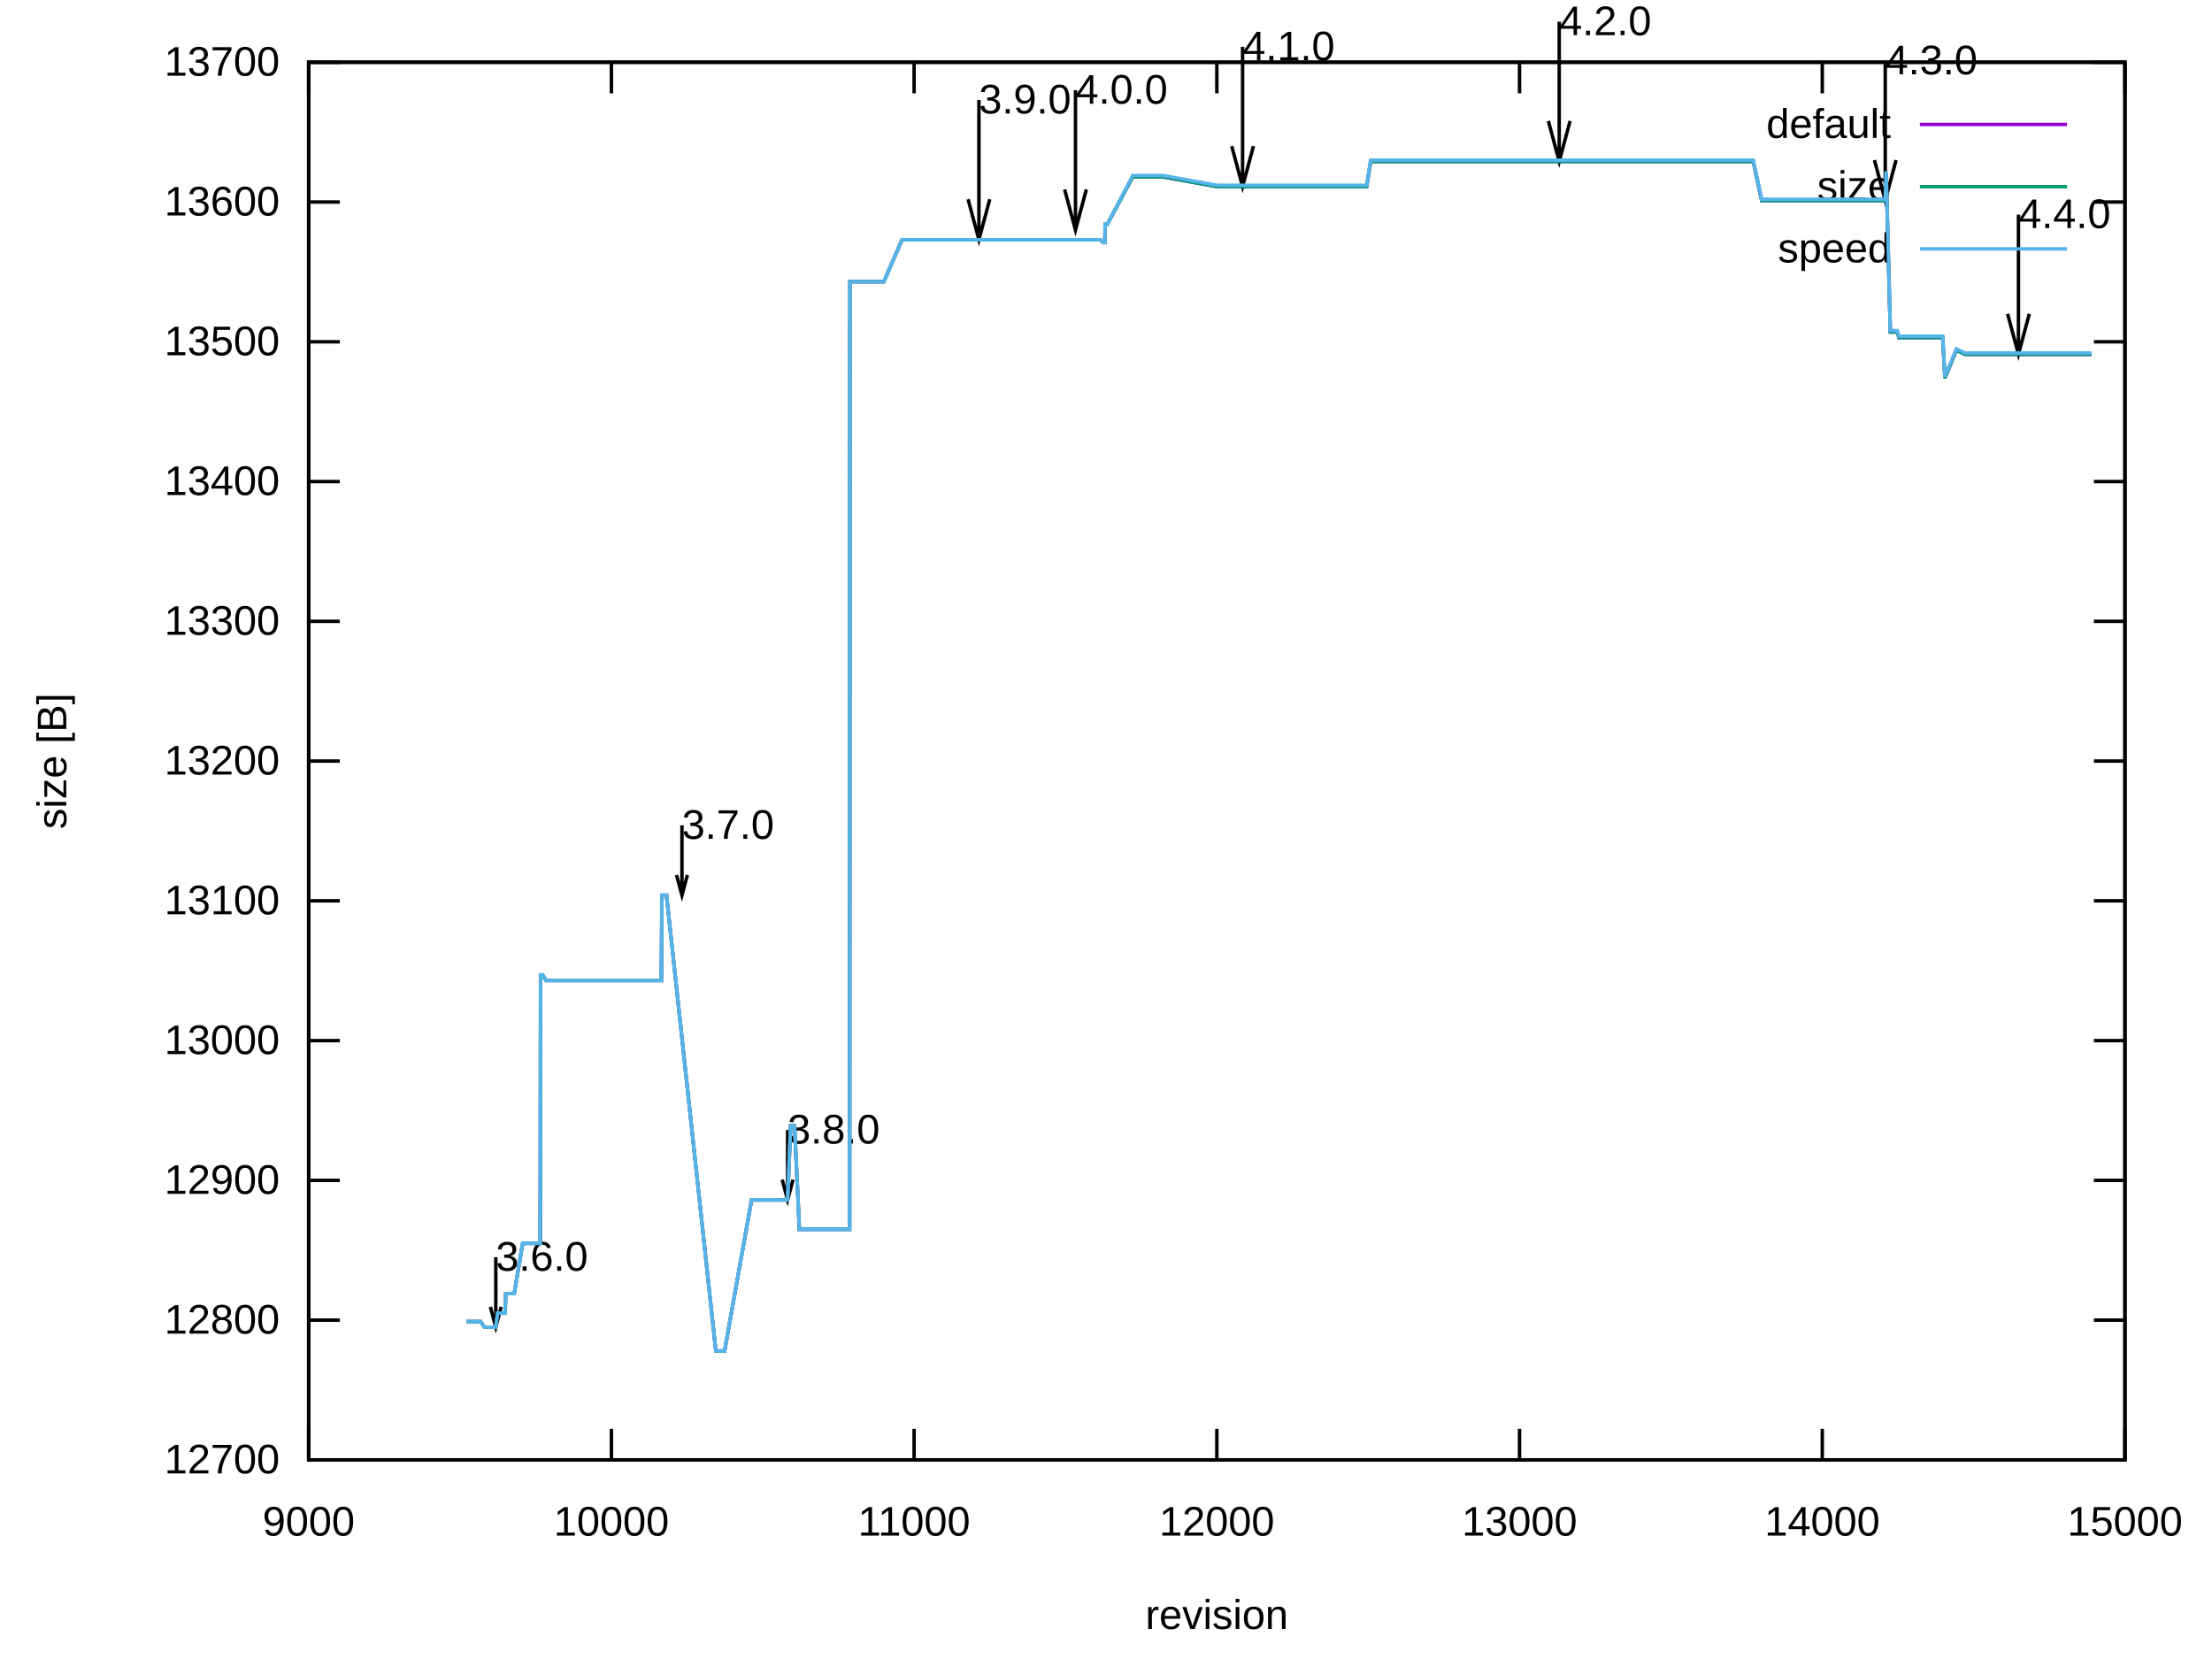
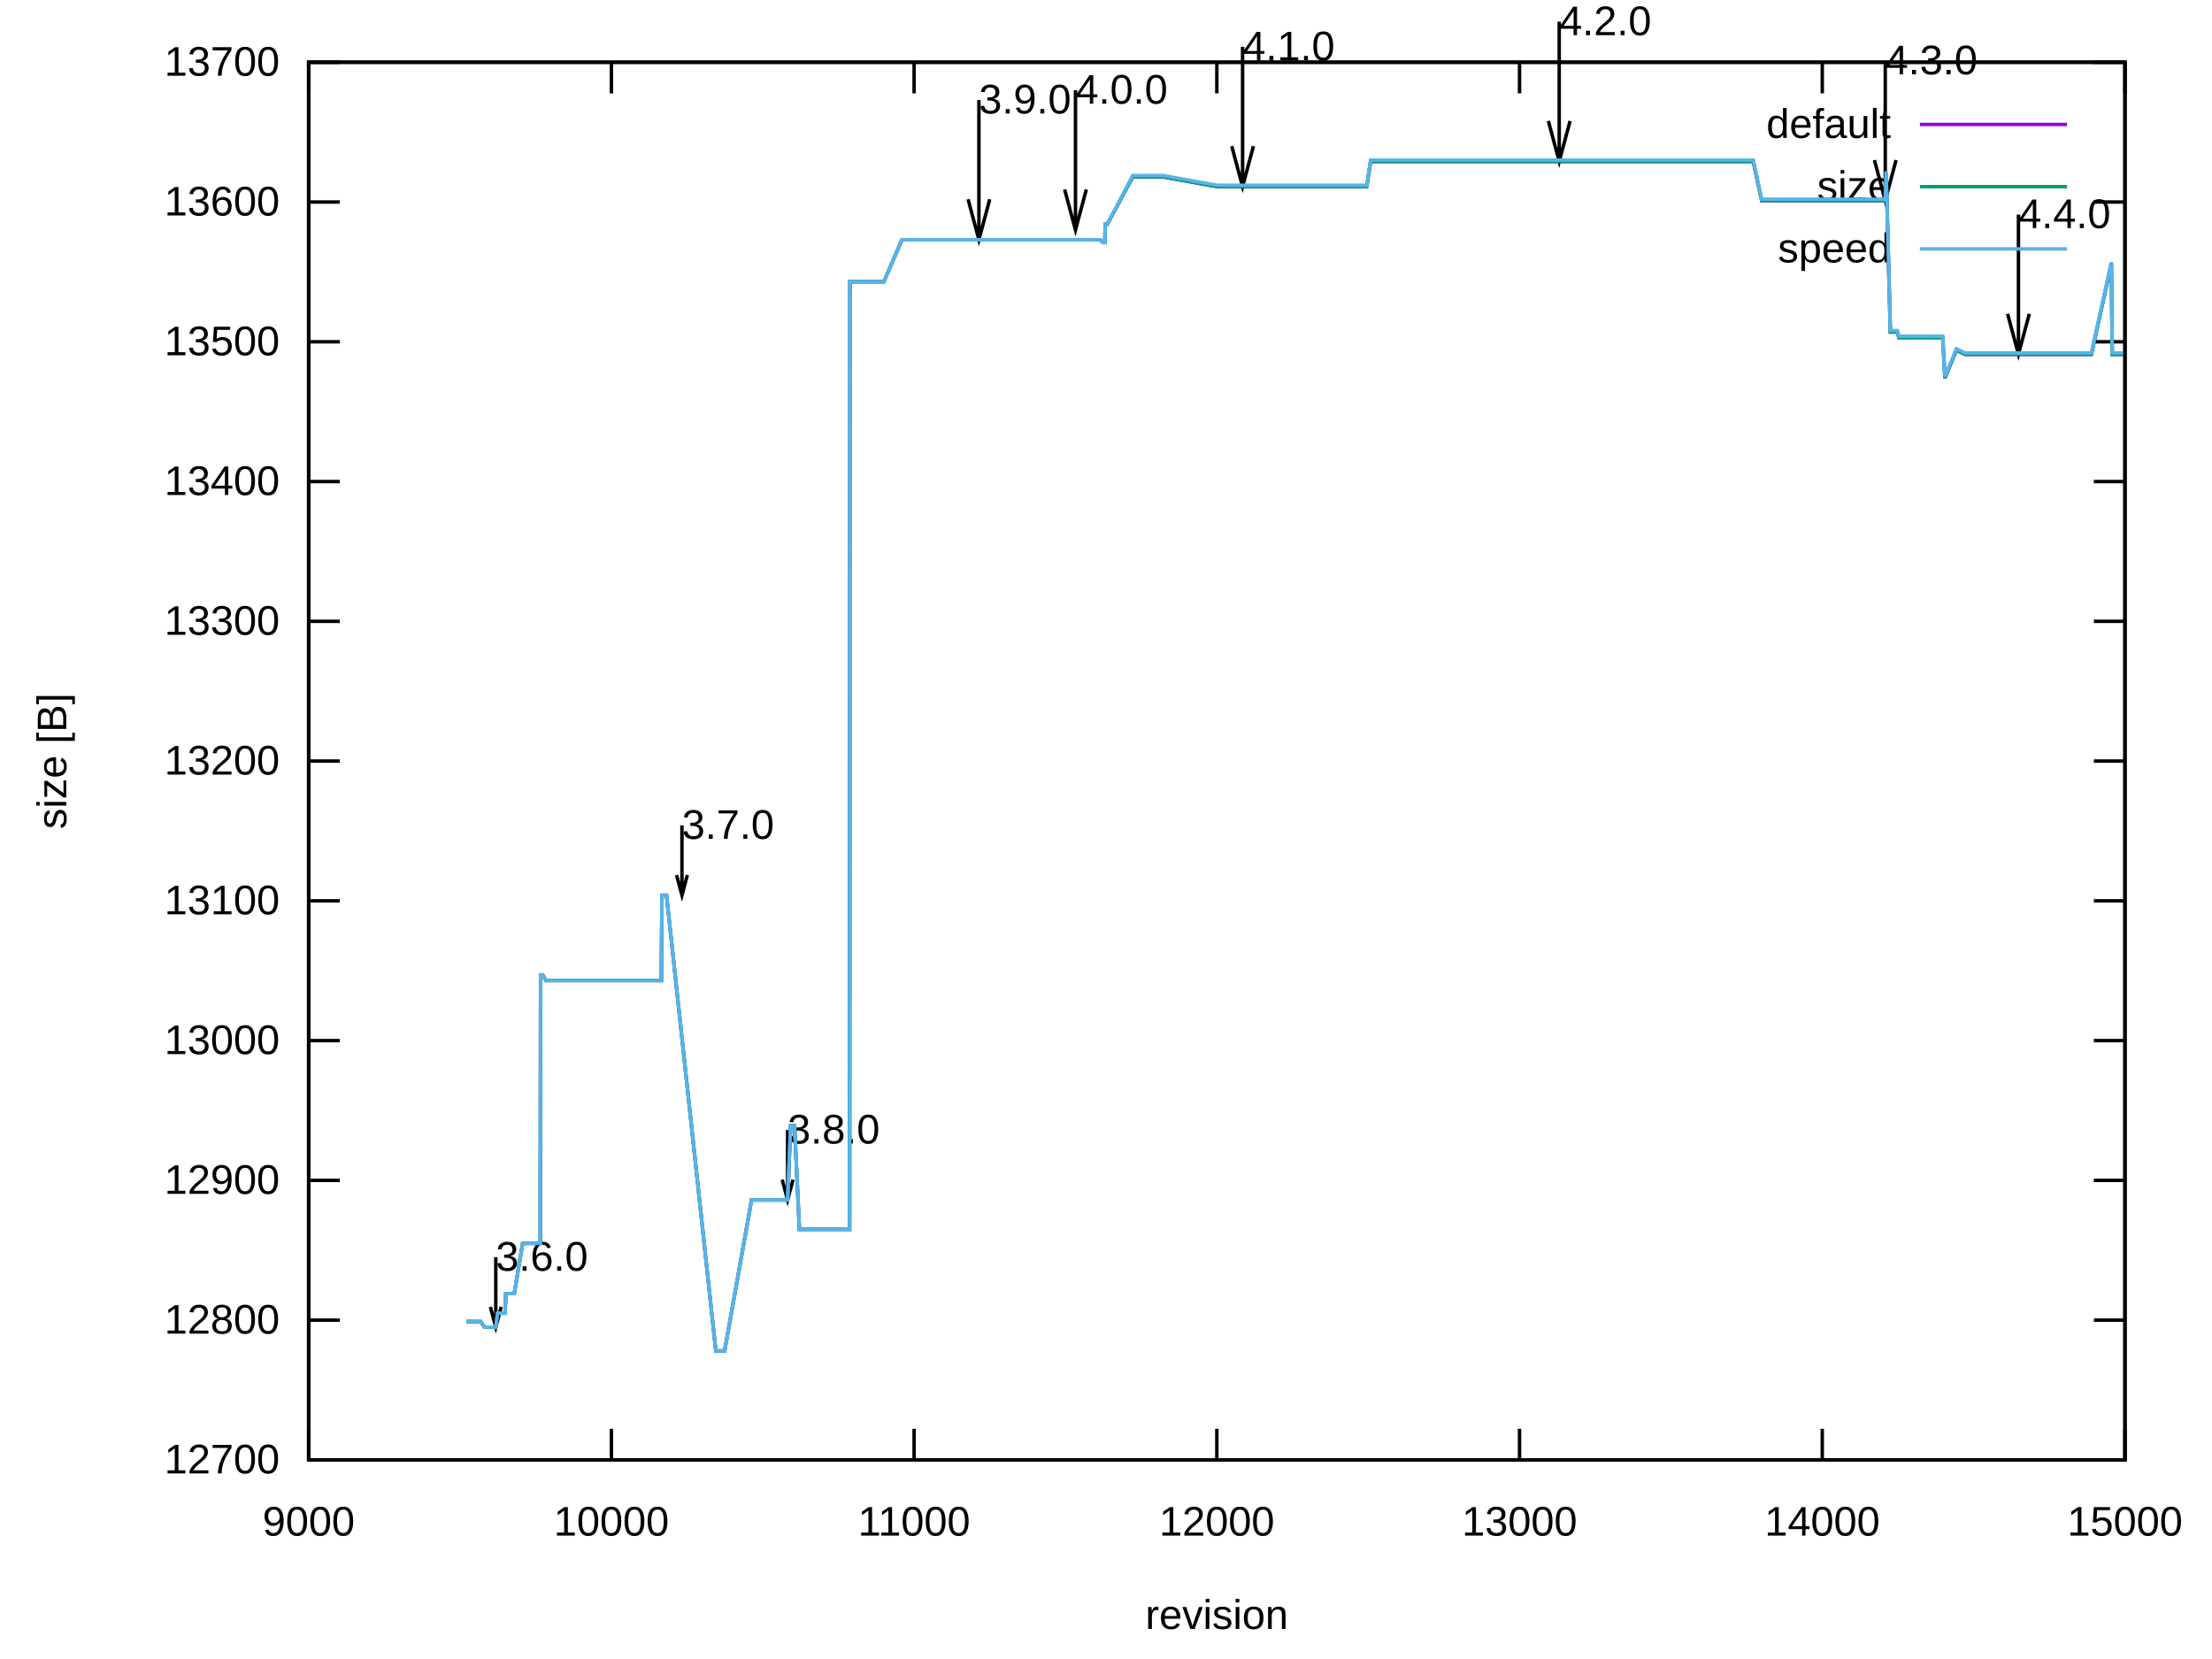
<svg xmlns="http://www.w3.org/2000/svg" xmlns:xlink="http://www.w3.org/1999/xlink" width="640" height="480" viewBox="0 0 640 480">
  <g id="gnuplot_canvas">
    <rect x="0" y="0" width="640" height="480" fill="none" />
    <defs>
      <circle id="gpDot" r="0.5" stroke-width="0.5" stroke="currentColor" />
      <path id="gpPt0" stroke-width="0.222" stroke="currentColor" d="M-1,0 h2 M0,-1 v2" />
      <path id="gpPt1" stroke-width="0.222" stroke="currentColor" d="M-1,-1 L1,1 M1,-1 L-1,1" />
      <path id="gpPt2" stroke-width="0.222" stroke="currentColor" d="M-1,0 L1,0 M0,-1 L0,1 M-1,-1 L1,1 M-1,1 L1,-1" />
      <rect id="gpPt3" stroke-width="0.222" stroke="currentColor" x="-1" y="-1" width="2" height="2" />
      <rect id="gpPt4" stroke-width="0.222" stroke="currentColor" fill="currentColor" x="-1" y="-1" width="2" height="2" />
      <circle id="gpPt5" stroke-width="0.222" stroke="currentColor" cx="0" cy="0" r="1" />
      <use xlink:href="#gpPt5" id="gpPt6" fill="currentColor" stroke="none" />
      <path id="gpPt7" stroke-width="0.222" stroke="currentColor" d="M0,-1.33 L-1.33,0.67 L1.33,0.67 z" />
      <use xlink:href="#gpPt7" id="gpPt8" fill="currentColor" stroke="none" />
      <use xlink:href="#gpPt7" id="gpPt9" stroke="currentColor" transform="rotate(180)" />
      <use xlink:href="#gpPt9" id="gpPt10" fill="currentColor" stroke="none" />
      <use xlink:href="#gpPt3" id="gpPt11" stroke="currentColor" transform="rotate(45)" />
      <use xlink:href="#gpPt11" id="gpPt12" fill="currentColor" stroke="none" />
      <path id="gpPt13" stroke-width="0.222" stroke="currentColor" d="M0,1.330 L1.265,0.411 L0.782,-1.067 L-0.782,-1.076 L-1.265,0.411 z" />
      <use xlink:href="#gpPt13" id="gpPt14" fill="currentColor" stroke="none" />
      <filter id="textbox" filterUnits="objectBoundingBox" x="0" y="0" height="1" width="1">
        <feFlood flood-color="white" flood-opacity="1" result="bgnd" />
        <feComposite in="SourceGraphic" in2="bgnd" operator="atop" />
      </filter>
      <filter id="greybox" filterUnits="objectBoundingBox" x="0" y="0" height="1" width="1">
        <feFlood flood-color="lightgrey" flood-opacity="1" result="grey" />
        <feComposite in="SourceGraphic" in2="grey" operator="atop" />
      </filter>
    </defs>
    <g fill="none" color="white" stroke="currentColor" stroke-width="1.00" stroke-linecap="butt" stroke-linejoin="miter">
</g>
    <g fill="none" color="black" stroke="currentColor" stroke-width="1.00" stroke-linecap="butt" stroke-linejoin="miter">
      <path stroke="black" d="M89.31,422.40 L98.31,422.40 M614.82,422.40 L605.82,422.40  " />
      <g transform="translate(80.92,426.30)" stroke="none" fill="black" font-family="Arial" font-size="12.00" text-anchor="end">
        <text>
          <tspan font-family="Arial"> 12700</tspan>
        </text>
      </g>
    </g>
    <g fill="none" color="black" stroke="currentColor" stroke-width="1.00" stroke-linecap="butt" stroke-linejoin="miter">
      <path stroke="black" d="M89.31,381.96 L98.31,381.96 M614.82,381.96 L605.82,381.96  " />
      <g transform="translate(80.92,385.86)" stroke="none" fill="black" font-family="Arial" font-size="12.00" text-anchor="end">
        <text>
          <tspan font-family="Arial"> 12800</tspan>
        </text>
      </g>
    </g>
    <g fill="none" color="black" stroke="currentColor" stroke-width="1.00" stroke-linecap="butt" stroke-linejoin="miter">
      <path stroke="black" d="M89.31,341.52 L98.31,341.52 M614.82,341.52 L605.82,341.52  " />
      <g transform="translate(80.92,345.42)" stroke="none" fill="black" font-family="Arial" font-size="12.00" text-anchor="end">
        <text>
          <tspan font-family="Arial"> 12900</tspan>
        </text>
      </g>
    </g>
    <g fill="none" color="black" stroke="currentColor" stroke-width="1.00" stroke-linecap="butt" stroke-linejoin="miter">
      <path stroke="black" d="M89.31,301.08 L98.31,301.08 M614.82,301.08 L605.82,301.08  " />
      <g transform="translate(80.92,304.98)" stroke="none" fill="black" font-family="Arial" font-size="12.00" text-anchor="end">
        <text>
          <tspan font-family="Arial"> 13000</tspan>
        </text>
      </g>
    </g>
    <g fill="none" color="black" stroke="currentColor" stroke-width="1.00" stroke-linecap="butt" stroke-linejoin="miter">
      <path stroke="black" d="M89.31,260.64 L98.31,260.64 M614.82,260.64 L605.82,260.64  " />
      <g transform="translate(80.92,264.54)" stroke="none" fill="black" font-family="Arial" font-size="12.00" text-anchor="end">
        <text>
          <tspan font-family="Arial"> 13100</tspan>
        </text>
      </g>
    </g>
    <g fill="none" color="black" stroke="currentColor" stroke-width="1.00" stroke-linecap="butt" stroke-linejoin="miter">
      <path stroke="black" d="M89.31,220.20 L98.31,220.20 M614.82,220.20 L605.82,220.20  " />
      <g transform="translate(80.92,224.10)" stroke="none" fill="black" font-family="Arial" font-size="12.00" text-anchor="end">
        <text>
          <tspan font-family="Arial"> 13200</tspan>
        </text>
      </g>
    </g>
    <g fill="none" color="black" stroke="currentColor" stroke-width="1.00" stroke-linecap="butt" stroke-linejoin="miter">
      <path stroke="black" d="M89.31,179.77 L98.31,179.77 M614.82,179.77 L605.82,179.77  " />
      <g transform="translate(80.92,183.67)" stroke="none" fill="black" font-family="Arial" font-size="12.00" text-anchor="end">
        <text>
          <tspan font-family="Arial"> 13300</tspan>
        </text>
      </g>
    </g>
    <g fill="none" color="black" stroke="currentColor" stroke-width="1.00" stroke-linecap="butt" stroke-linejoin="miter">
      <path stroke="black" d="M89.31,139.33 L98.31,139.33 M614.82,139.33 L605.82,139.33  " />
      <g transform="translate(80.92,143.23)" stroke="none" fill="black" font-family="Arial" font-size="12.00" text-anchor="end">
        <text>
          <tspan font-family="Arial"> 13400</tspan>
        </text>
      </g>
    </g>
    <g fill="none" color="black" stroke="currentColor" stroke-width="1.00" stroke-linecap="butt" stroke-linejoin="miter">
      <path stroke="black" d="M89.31,98.89 L98.31,98.89 M614.82,98.89 L605.82,98.89  " />
      <g transform="translate(80.92,102.79)" stroke="none" fill="black" font-family="Arial" font-size="12.00" text-anchor="end">
        <text>
          <tspan font-family="Arial"> 13500</tspan>
        </text>
      </g>
    </g>
    <g fill="none" color="black" stroke="currentColor" stroke-width="1.00" stroke-linecap="butt" stroke-linejoin="miter">
      <path stroke="black" d="M89.31,58.45 L98.31,58.45 M614.82,58.45 L605.82,58.45  " />
      <g transform="translate(80.92,62.35)" stroke="none" fill="black" font-family="Arial" font-size="12.00" text-anchor="end">
        <text>
          <tspan font-family="Arial"> 13600</tspan>
        </text>
      </g>
    </g>
    <g fill="none" color="black" stroke="currentColor" stroke-width="1.00" stroke-linecap="butt" stroke-linejoin="miter">
      <path stroke="black" d="M89.31,18.01 L98.31,18.01 M614.82,18.01 L605.82,18.01  " />
      <g transform="translate(80.92,21.91)" stroke="none" fill="black" font-family="Arial" font-size="12.00" text-anchor="end">
        <text>
          <tspan font-family="Arial"> 13700</tspan>
        </text>
      </g>
    </g>
    <g fill="none" color="black" stroke="currentColor" stroke-width="1.00" stroke-linecap="butt" stroke-linejoin="miter">
      <path stroke="black" d="M89.31,422.40 L89.31,413.40 M89.31,18.01 L89.31,27.01  " />
      <g transform="translate(89.31,444.30)" stroke="none" fill="black" font-family="Arial" font-size="12.00" text-anchor="middle">
        <text>
          <tspan font-family="Arial"> 9000</tspan>
        </text>
      </g>
    </g>
    <g fill="none" color="black" stroke="currentColor" stroke-width="1.00" stroke-linecap="butt" stroke-linejoin="miter">
      <path stroke="black" d="M176.90,422.40 L176.90,413.40 M176.90,18.01 L176.90,27.01  " />
      <g transform="translate(176.90,444.30)" stroke="none" fill="black" font-family="Arial" font-size="12.00" text-anchor="middle">
        <text>
          <tspan font-family="Arial"> 10000</tspan>
        </text>
      </g>
    </g>
    <g fill="none" color="black" stroke="currentColor" stroke-width="1.00" stroke-linecap="butt" stroke-linejoin="miter">
      <path stroke="black" d="M264.48,422.40 L264.48,413.40 M264.48,18.01 L264.48,27.01  " />
      <g transform="translate(264.48,444.30)" stroke="none" fill="black" font-family="Arial" font-size="12.00" text-anchor="middle">
        <text>
          <tspan font-family="Arial"> 11000</tspan>
        </text>
      </g>
    </g>
    <g fill="none" color="black" stroke="currentColor" stroke-width="1.00" stroke-linecap="butt" stroke-linejoin="miter">
      <path stroke="black" d="M352.07,422.40 L352.07,413.40 M352.07,18.01 L352.07,27.01  " />
      <g transform="translate(352.07,444.30)" stroke="none" fill="black" font-family="Arial" font-size="12.00" text-anchor="middle">
        <text>
          <tspan font-family="Arial"> 12000</tspan>
        </text>
      </g>
    </g>
    <g fill="none" color="black" stroke="currentColor" stroke-width="1.00" stroke-linecap="butt" stroke-linejoin="miter">
      <path stroke="black" d="M439.65,422.40 L439.65,413.40 M439.65,18.01 L439.65,27.01  " />
      <g transform="translate(439.65,444.30)" stroke="none" fill="black" font-family="Arial" font-size="12.00" text-anchor="middle">
        <text>
          <tspan font-family="Arial"> 13000</tspan>
        </text>
      </g>
    </g>
    <g fill="none" color="black" stroke="currentColor" stroke-width="1.00" stroke-linecap="butt" stroke-linejoin="miter">
      <path stroke="black" d="M527.24,422.40 L527.24,413.40 M527.24,18.01 L527.24,27.01  " />
      <g transform="translate(527.24,444.30)" stroke="none" fill="black" font-family="Arial" font-size="12.00" text-anchor="middle">
        <text>
          <tspan font-family="Arial"> 14000</tspan>
        </text>
      </g>
    </g>
    <g fill="none" color="black" stroke="currentColor" stroke-width="1.00" stroke-linecap="butt" stroke-linejoin="miter">
      <path stroke="black" d="M614.82,422.40 L614.82,413.40 M614.82,18.01 L614.82,27.01  " />
      <g transform="translate(614.82,444.30)" stroke="none" fill="black" font-family="Arial" font-size="12.00" text-anchor="middle">
        <text>
          <tspan font-family="Arial"> 15000</tspan>
        </text>
      </g>
    </g>
    <g fill="none" color="black" stroke="currentColor" stroke-width="1.00" stroke-linecap="butt" stroke-linejoin="miter">
</g>
    <g fill="none" color="black" stroke="currentColor" stroke-width="1.00" stroke-linecap="butt" stroke-linejoin="miter">
      <path stroke="black" d="M89.31,18.01 L89.31,422.40 L614.82,422.40 L614.82,18.01 L89.31,18.01 Z  " />
      <g transform="translate(143.44,367.66)" stroke="none" fill="black" font-family="Arial" font-size="12.00" text-anchor="start">
        <text>
          <tspan font-family="Arial">3.6.0</tspan>
        </text>
      </g>
      <g transform="translate(197.30,242.71)" stroke="none" fill="black" font-family="Arial" font-size="12.00" text-anchor="start">
        <text>
          <tspan font-family="Arial">3.7.0</tspan>
        </text>
      </g>
      <g transform="translate(227.87,330.86)" stroke="none" fill="black" font-family="Arial" font-size="12.00" text-anchor="start">
        <text>
          <tspan font-family="Arial">3.8.0</tspan>
        </text>
      </g>
      <g transform="translate(283.22,32.83)" stroke="none" fill="black" font-family="Arial" font-size="12.00" text-anchor="start">
        <text>
          <tspan font-family="Arial">3.9.0</tspan>
        </text>
      </g>
      <g transform="translate(311.16,30.00)" stroke="none" fill="black" font-family="Arial" font-size="12.00" text-anchor="start">
        <text>
          <tspan font-family="Arial">4.0.0</tspan>
        </text>
      </g>
      <g transform="translate(359.51,17.46)" stroke="none" fill="black" font-family="Arial" font-size="12.00" text-anchor="start">
        <text>
          <tspan font-family="Arial">4.1.0</tspan>
        </text>
      </g>
      <g transform="translate(451.12,10.18)" stroke="none" fill="black" font-family="Arial" font-size="12.00" text-anchor="start">
        <text>
          <tspan font-family="Arial">4.2.0</tspan>
        </text>
      </g>
      <g transform="translate(545.45,21.51)" stroke="none" fill="black" font-family="Arial" font-size="12.00" text-anchor="start">
        <text>
          <tspan font-family="Arial">4.3.0</tspan>
        </text>
      </g>
      <g transform="translate(583.99,65.99)" stroke="none" fill="black" font-family="Arial" font-size="12.00" text-anchor="start">
        <text>
          <tspan font-family="Arial">4.4.0</tspan>
        </text>
      </g>
    </g>
    <g fill="none" color="black" stroke="currentColor" stroke-width="1.00" stroke-linecap="butt" stroke-linejoin="miter">
      <path stroke="black" d="M141.88,378.12 L143.45,383.97 L145.02,378.12 M143.45,363.75 L143.45,383.97  " />
    </g>
    <g fill="none" color="black" stroke="currentColor" stroke-width="1.00" stroke-linecap="butt" stroke-linejoin="miter">
      <path stroke="black" d="M195.74,253.17 L197.31,259.02 L198.88,253.17 M197.31,238.80 L197.31,259.02  " />
    </g>
    <g fill="none" color="black" stroke="currentColor" stroke-width="1.00" stroke-linecap="butt" stroke-linejoin="miter">
      <path stroke="black" d="M226.31,341.32 L227.88,347.17 L229.45,341.32 M227.88,326.95 L227.88,347.17  " />
    </g>
    <g fill="none" color="black" stroke="currentColor" stroke-width="1.00" stroke-linecap="butt" stroke-linejoin="miter">
      <path stroke="black" d="M280.09,57.65 L283.23,69.36 L286.37,57.65 M283.23,28.92 L283.23,69.36  " />
    </g>
    <g fill="none" color="black" stroke="currentColor" stroke-width="1.00" stroke-linecap="butt" stroke-linejoin="miter">
      <path stroke="black" d="M308.03,54.82 L311.17,66.53 L314.31,54.82 M311.17,26.09 L311.17,66.53  " />
    </g>
    <g fill="none" color="black" stroke="currentColor" stroke-width="1.00" stroke-linecap="butt" stroke-linejoin="miter">
      <path stroke="black" d="M356.38,42.28 L359.52,53.99 L362.66,42.28 M359.52,13.55 L359.52,53.99  " />
    </g>
    <g fill="none" color="black" stroke="currentColor" stroke-width="1.00" stroke-linecap="butt" stroke-linejoin="miter">
      <path stroke="black" d="M447.99,35.00 L451.13,46.71 L454.27,35.00 M451.13,6.27 L451.13,46.71  " />
    </g>
    <g fill="none" color="black" stroke="currentColor" stroke-width="1.00" stroke-linecap="butt" stroke-linejoin="miter">
      <path stroke="black" d="M542.33,46.32 L545.46,58.03 L548.59,46.32 M545.46,17.60 L545.46,58.03  " />
    </g>
    <g fill="none" color="black" stroke="currentColor" stroke-width="1.00" stroke-linecap="butt" stroke-linejoin="miter">
      <path stroke="black" d="M580.86,90.81 L584.00,102.52 L587.14,90.81 M584.00,62.08 L584.00,102.52  " />
    </g>
    <g fill="none" color="black" stroke="currentColor" stroke-width="1.00" stroke-linecap="butt" stroke-linejoin="miter">
</g>
    <g id="gnuplot_plot_1">
      <g fill="none" color="black" stroke="currentColor" stroke-width="1.00" stroke-linecap="butt" stroke-linejoin="miter">
        <g transform="translate(547.09,39.91)" stroke="none" fill="black" font-family="Arial" font-size="12.00" text-anchor="end">
          <text>
            <tspan font-family="Arial">default</tspan>
          </text>
        </g>
      </g>
      <g fill="none" color="black" stroke="currentColor" stroke-width="1.00" stroke-linecap="butt" stroke-linejoin="miter">
-         <path stroke="rgb(148,   0, 211)" d="M555.48,36.01 L598.04,36.01 M134.94,382.37 L136.61,382.37 L137.48,382.37 L139.06,382.37 L140.20,383.98 L140.90,383.98   L141.51,383.98 L141.95,383.98 L142.04,383.98 L142.12,383.98 L142.21,383.98 L143.44,383.98 L143.96,379.94 L144.66,379.94   L144.93,379.94 L145.01,379.94 L145.10,379.94 L145.19,379.94 L145.36,379.94 L145.80,379.94 L145.89,379.94 L146.15,379.94   L146.33,374.28 L146.50,374.28 L146.59,374.28 L147.03,374.28 L147.29,374.28 L147.47,374.28 L147.55,374.28 L147.64,374.28   L148.78,374.28 L151.23,359.72 L153.25,359.72 L154.12,359.72 L154.74,359.72 L155.09,359.72 L155.96,359.72 L156.22,359.72   L156.31,359.72 L156.40,282.08 L156.49,282.08 L157.01,282.08 L157.98,283.69 L158.50,283.69 L158.59,283.69 L158.76,283.69   L159.12,283.69 L159.64,283.69 L159.99,283.69 L160.08,283.69 L160.69,283.69 L160.95,283.69 L161.04,283.69 L161.13,283.69   L162.01,283.69 L162.18,283.69 L162.53,283.69 L166.30,283.69 L172.43,283.69 L172.78,283.69 L172.95,283.69 L173.04,283.69   L173.48,283.69 L191.17,283.69 L191.35,283.69 L191.52,259.03 L192.13,259.03 L192.75,259.03 L192.84,259.03 L207.11,390.86   L207.46,390.86 L207.55,390.86 L208.95,390.86 L209.04,390.86 L209.65,390.86 L217.45,347.18 L220.25,347.18 L221.56,347.18   L224.19,347.18 L225.77,347.18 L227.87,347.18 L228.75,325.75 L229.53,325.75 L229.88,325.75 L231.29,355.68 L232.95,355.68   L233.39,355.68 L234.35,355.68 L234.70,355.68 L235.40,355.68 L244.77,355.68 L245.39,355.68 L245.74,355.68 L245.82,355.68   L245.91,81.50 L246.09,81.50 L246.96,81.50 L255.72,81.50 L260.98,69.37 L262.20,69.37 L272.10,69.37 L273.24,69.37   L277.62,69.37 L283.22,69.37 L287.25,69.37 L293.38,69.37 L293.82,69.37 L296.97,69.37 L302.58,69.37 L302.84,69.37   L303.63,69.37 L308.89,69.37 L309.06,69.37 L311.16,69.37 L315.80,69.37 L318.26,69.37 L318.34,69.37 L319.22,70.18   L319.66,70.18 L319.75,64.92 L320.27,64.92 L320.36,64.92 L327.72,51.17 L336.47,51.17 L352.15,54.00 L356.97,54.00   L359.51,54.00 L360.65,54.00 L360.82,54.00 L361.00,54.00 L361.35,54.00 L361.61,54.00 L362.05,54.00 L386.40,54.00   L388.41,54.00 L389.73,54.00 L391.48,54.00 L392.70,54.00 L394.81,54.00 L395.42,54.00 L396.56,46.72 L408.29,46.72   L411.01,46.72 L412.41,46.72 L412.67,46.72 L417.40,46.72 L420.73,46.72 L421.70,46.72 L424.50,46.72 L427.56,46.72   L428.70,46.72 L430.10,46.72 L430.89,46.72 L436.93,46.72 L451.12,46.72 L457.17,46.72 L465.93,46.72 L483.00,46.72   L500.00,46.72 L500.87,46.72 L501.75,46.72 L505.16,46.72 L507.27,46.72 L509.72,58.04 L518.48,58.04 L527.24,58.04   L543.35,58.04 L545.45,58.04 L545.72,49.96 L546.94,96.06 L547.82,96.06 L548.08,96.06 L548.78,96.06 L548.96,96.06   L549.39,97.67 L553.51,97.67 L557.54,97.67 L559.64,97.67 L562.09,97.67 L562.71,109.40 L566.04,101.31 L568.58,102.53   L571.90,102.53 L573.48,102.53 L583.99,102.53 L584.17,102.53 L589.42,102.53 L591.87,102.53 L598.79,102.53 L605.10,102.53    " />
+         <path stroke="rgb(148,   0, 211)" d="M555.48,36.01 L598.04,36.01 M134.94,382.37 L136.61,382.37 L137.48,382.37 L139.06,382.37 L140.20,383.98 L140.90,383.98   L141.51,383.98 L141.95,383.98 L142.04,383.98 L142.12,383.98 L142.21,383.98 L143.44,383.98 L143.96,379.94 L144.66,379.94   L144.93,379.94 L145.01,379.94 L145.10,379.94 L145.19,379.94 L145.36,379.94 L145.80,379.94 L145.89,379.94 L146.15,379.94   L146.33,374.28 L146.50,374.28 L146.59,374.28 L147.03,374.28 L147.29,374.28 L147.47,374.28 L147.55,374.28 L147.64,374.28   L148.78,374.28 L151.23,359.72 L153.25,359.72 L154.12,359.72 L154.74,359.72 L155.09,359.72 L155.96,359.72 L156.22,359.72   L156.31,359.72 L156.40,282.08 L156.49,282.08 L157.01,282.08 L157.98,283.69 L158.50,283.69 L158.59,283.69 L158.76,283.69   L159.12,283.69 L159.64,283.69 L159.99,283.69 L160.08,283.69 L160.69,283.69 L160.95,283.69 L161.04,283.69 L161.13,283.69   L162.01,283.69 L162.18,283.69 L162.53,283.69 L166.30,283.69 L172.43,283.69 L172.78,283.69 L172.95,283.69 L173.04,283.69   L173.48,283.69 L191.17,283.69 L191.35,283.69 L191.52,259.03 L192.13,259.03 L192.75,259.03 L192.84,259.03 L207.11,390.86   L207.46,390.86 L207.55,390.86 L208.95,390.86 L209.04,390.86 L209.65,390.86 L217.45,347.18 L220.25,347.18 L221.56,347.18   L224.19,347.18 L225.77,347.18 L227.87,347.18 L228.75,325.75 L229.53,325.75 L229.88,325.75 L231.29,355.68 L232.95,355.68   L233.39,355.68 L234.35,355.68 L234.70,355.68 L235.40,355.68 L244.77,355.68 L245.39,355.68 L245.74,355.68 L245.82,355.68   L245.91,81.50 L246.09,81.50 L246.96,81.50 L255.72,81.50 L260.98,69.37 L262.20,69.37 L272.10,69.37 L273.24,69.37   L277.62,69.37 L283.22,69.37 L287.25,69.37 L293.38,69.37 L293.82,69.37 L296.97,69.37 L302.58,69.37 L302.84,69.37   L303.63,69.37 L308.89,69.37 L309.06,69.37 L311.16,69.37 L315.80,69.37 L318.26,69.37 L318.34,69.37 L319.22,70.18   L319.66,70.18 L319.75,64.92 L320.27,64.92 L320.36,64.92 L327.72,51.17 L336.47,51.17 L352.15,54.00 L356.97,54.00   L359.51,54.00 L360.65,54.00 L360.82,54.00 L361.00,54.00 L361.35,54.00 L361.61,54.00 L362.05,54.00 L386.40,54.00   L388.41,54.00 L389.73,54.00 L391.48,54.00 L392.70,54.00 L394.81,54.00 L395.42,54.00 L396.56,46.72 L408.29,46.72   L411.01,46.72 L412.41,46.72 L412.67,46.72 L417.40,46.72 L420.73,46.72 L421.70,46.72 L424.50,46.72 L427.56,46.72   L428.70,46.72 L430.10,46.72 L430.89,46.72 L436.93,46.72 L451.12,46.72 L457.17,46.72 L465.93,46.72 L483.00,46.72   L500.00,46.72 L500.87,46.72 L501.75,46.72 L505.16,46.72 L507.27,46.72 L509.72,58.04 L518.48,58.04 L527.24,58.04   L543.35,58.04 L545.45,58.04 L545.72,49.96 L546.94,96.06 L547.82,96.06 L548.08,96.06 L548.78,96.06 L548.96,96.06   L549.39,97.67 L553.51,97.67 L557.54,97.67 L559.64,97.67 L562.09,97.67 L562.71,109.40 L566.04,101.31 L568.58,102.53   L571.90,102.53 L573.48,102.53 L583.99,102.53 L584.17,102.53 L589.42,102.53 L591.87,102.53 L598.79,102.53 L605.10,102.53   L610.88,76.24 L611.14,102.53 L614.47,102.53  " />
      </g>
    </g>
    <g id="gnuplot_plot_2">
      <g fill="none" color="black" stroke="currentColor" stroke-width="1.00" stroke-linecap="butt" stroke-linejoin="miter">
        <g transform="translate(547.09,57.91)" stroke="none" fill="black" font-family="Arial" font-size="12.00" text-anchor="end">
          <text>
            <tspan font-family="Arial">size</tspan>
          </text>
        </g>
      </g>
      <g fill="none" color="black" stroke="currentColor" stroke-width="1.00" stroke-linecap="butt" stroke-linejoin="miter">
-         <path stroke="rgb(  0, 158, 115)" d="M555.48,54.01 L598.04,54.01 M134.94,382.37 L136.61,382.37 L137.48,382.37 L139.06,382.37 L140.20,383.98 L140.90,383.98   L141.51,383.98 L141.95,383.98 L142.04,383.98 L142.12,383.98 L142.21,383.98 L143.44,383.98 L143.96,379.94 L144.66,379.94   L144.93,379.94 L145.01,379.94 L145.10,379.94 L145.19,379.94 L145.36,379.94 L145.80,379.94 L145.89,379.94 L146.15,379.94   L146.33,374.28 L146.50,374.28 L146.59,374.28 L147.03,374.28 L147.29,374.28 L147.47,374.28 L147.55,374.28 L147.64,374.28   L148.78,374.28 L151.23,359.72 L153.25,359.72 L154.12,359.72 L154.74,359.72 L155.09,359.72 L155.96,359.72 L156.22,359.72   L156.31,359.72 L156.40,282.08 L156.49,282.08 L157.01,282.08 L157.98,283.69 L158.50,283.69 L158.59,283.69 L158.76,283.69   L159.12,283.69 L159.64,283.69 L159.99,283.69 L160.08,283.69 L160.69,283.69 L160.95,283.69 L161.04,283.69 L161.13,283.69   L162.01,283.69 L162.18,283.69 L162.53,283.69 L166.30,283.69 L172.43,283.69 L172.78,283.69 L172.95,283.69 L173.04,283.69   L173.48,283.69 L191.17,283.69 L191.35,283.69 L191.52,259.03 L192.13,259.03 L192.75,259.03 L192.84,259.03 L207.11,390.86   L207.46,390.86 L207.55,390.86 L208.95,390.86 L209.04,390.86 L209.65,390.86 L217.45,347.18 L220.25,347.18 L221.56,347.18   L224.19,347.18 L225.77,347.18 L227.87,347.18 L228.75,325.75 L229.53,325.75 L229.88,325.75 L231.29,355.68 L232.95,355.68   L233.39,355.68 L234.35,355.68 L234.70,355.68 L235.40,355.68 L244.77,355.68 L245.39,355.68 L245.74,355.68 L245.82,355.68   L245.91,81.50 L246.09,81.50 L246.96,81.50 L255.72,81.50 L260.98,69.37 L262.20,69.37 L272.10,69.37 L273.24,69.37   L277.62,69.37 L283.22,69.37 L287.25,69.37 L293.38,69.37 L293.82,69.37 L296.97,69.37 L302.58,69.37 L302.84,69.37   L303.63,69.37 L308.89,69.37 L309.06,69.37 L311.16,69.37 L315.80,69.37 L318.26,69.37 L318.34,69.37 L319.22,70.18   L319.66,70.18 L319.75,64.92 L320.27,64.92 L320.36,64.92 L327.72,51.17 L336.47,51.17 L352.15,54.00 L356.97,54.00   L359.51,54.00 L360.65,54.00 L360.82,54.00 L361.00,54.00 L361.35,54.00 L361.61,54.00 L362.05,54.00 L386.40,54.00   L388.41,54.00 L389.73,54.00 L391.48,54.00 L392.70,54.00 L394.81,54.00 L395.42,54.00 L396.56,46.72 L408.29,46.72   L411.01,46.72 L412.41,46.72 L412.67,46.72 L417.40,46.72 L420.73,46.72 L421.70,46.72 L424.50,46.72 L427.56,46.72   L428.70,46.72 L430.10,46.72 L430.89,46.72 L436.93,46.72 L451.12,46.72 L457.17,46.72 L465.93,46.72 L483.00,46.72   L500.00,46.72 L500.87,46.72 L501.75,46.72 L505.16,46.72 L507.27,46.72 L509.72,58.04 L518.48,58.04 L527.24,58.04   L543.35,58.04 L545.45,58.04 L545.72,49.96 L546.94,96.06 L547.82,96.06 L548.08,96.06 L548.78,96.06 L548.96,96.06   L549.39,97.67 L553.51,97.67 L557.54,97.67 L559.64,97.67 L562.09,97.67 L562.71,109.40 L566.04,101.31 L568.58,102.53   L571.90,102.53 L573.48,102.53 L583.99,102.53 L584.17,102.53 L589.42,102.53 L591.87,102.53 L598.79,102.53 L605.10,102.53    " />
+         <path stroke="rgb(  0, 158, 115)" d="M555.48,54.01 L598.04,54.01 M134.94,382.37 L136.61,382.37 L137.48,382.37 L139.06,382.37 L140.20,383.98 L140.90,383.98   L141.51,383.98 L141.95,383.98 L142.04,383.98 L142.12,383.98 L142.21,383.98 L143.44,383.98 L143.96,379.94 L144.66,379.94   L144.93,379.94 L145.01,379.94 L145.10,379.94 L145.19,379.94 L145.36,379.94 L145.80,379.94 L145.89,379.94 L146.15,379.94   L146.33,374.28 L146.50,374.28 L146.59,374.28 L147.03,374.28 L147.29,374.28 L147.47,374.28 L147.55,374.28 L147.64,374.28   L148.78,374.28 L151.23,359.72 L153.25,359.72 L154.12,359.72 L154.74,359.72 L155.09,359.72 L155.96,359.72 L156.22,359.72   L156.31,359.72 L156.40,282.08 L156.49,282.08 L157.01,282.08 L157.98,283.69 L158.50,283.69 L158.59,283.69 L158.76,283.69   L159.12,283.69 L159.64,283.69 L159.99,283.69 L160.08,283.69 L160.69,283.69 L160.95,283.69 L161.04,283.69 L161.13,283.69   L162.01,283.69 L162.18,283.69 L162.53,283.69 L166.30,283.69 L172.43,283.69 L172.78,283.69 L172.95,283.69 L173.04,283.69   L173.48,283.69 L191.17,283.69 L191.35,283.69 L191.52,259.03 L192.13,259.03 L192.75,259.03 L192.84,259.03 L207.11,390.86   L207.46,390.86 L207.55,390.86 L208.95,390.86 L209.04,390.86 L209.65,390.86 L217.45,347.18 L220.25,347.18 L221.56,347.18   L224.19,347.18 L225.77,347.18 L227.87,347.18 L228.75,325.75 L229.53,325.75 L229.88,325.75 L231.29,355.68 L232.95,355.68   L233.39,355.68 L234.35,355.68 L234.70,355.68 L235.40,355.68 L244.77,355.68 L245.39,355.68 L245.74,355.68 L245.82,355.68   L245.91,81.50 L246.09,81.50 L246.96,81.50 L255.72,81.50 L260.98,69.37 L262.20,69.37 L272.10,69.37 L273.24,69.37   L277.62,69.37 L283.22,69.37 L287.25,69.37 L293.38,69.37 L293.82,69.37 L296.97,69.37 L302.58,69.37 L302.84,69.37   L303.63,69.37 L308.89,69.37 L309.06,69.37 L311.16,69.37 L315.80,69.37 L318.26,69.37 L318.34,69.37 L319.22,70.18   L319.66,70.18 L319.75,64.92 L320.27,64.92 L320.36,64.92 L327.72,51.17 L336.47,51.17 L352.15,54.00 L356.97,54.00   L359.51,54.00 L360.65,54.00 L360.82,54.00 L361.00,54.00 L361.35,54.00 L361.61,54.00 L362.05,54.00 L386.40,54.00   L388.41,54.00 L389.73,54.00 L391.48,54.00 L392.70,54.00 L394.81,54.00 L395.42,54.00 L396.56,46.72 L408.29,46.72   L411.01,46.72 L412.41,46.72 L412.67,46.72 L417.40,46.72 L420.73,46.72 L421.70,46.72 L424.50,46.72 L427.56,46.72   L428.70,46.72 L430.10,46.72 L430.89,46.72 L436.93,46.72 L451.12,46.72 L457.17,46.72 L465.93,46.72 L483.00,46.72   L500.00,46.72 L500.87,46.72 L501.75,46.72 L505.16,46.72 L507.27,46.72 L509.72,58.04 L518.48,58.04 L527.24,58.04   L543.35,58.04 L545.45,58.04 L545.72,49.96 L546.94,96.06 L547.82,96.06 L548.08,96.06 L548.78,96.06 L548.96,96.06   L549.39,97.67 L553.51,97.67 L557.54,97.67 L559.64,97.67 L562.09,97.67 L562.71,109.40 L566.04,101.31 L568.58,102.53   L571.90,102.53 L573.48,102.53 L583.99,102.53 L584.17,102.53 L589.42,102.53 L591.87,102.53 L598.79,102.53 L605.10,102.53   L610.88,76.24 L611.14,102.53 L614.47,102.53  " />
      </g>
    </g>
    <g id="gnuplot_plot_3">
      <g fill="none" color="black" stroke="currentColor" stroke-width="1.00" stroke-linecap="butt" stroke-linejoin="miter">
        <g transform="translate(547.09,75.91)" stroke="none" fill="black" font-family="Arial" font-size="12.00" text-anchor="end">
          <text>
            <tspan font-family="Arial">speed</tspan>
          </text>
        </g>
      </g>
      <g fill="none" color="black" stroke="currentColor" stroke-width="1.00" stroke-linecap="butt" stroke-linejoin="miter">
-         <path stroke="rgb( 86, 180, 233)" d="M555.48,72.01 L598.04,72.01 M134.94,382.37 L136.61,382.37 L137.48,382.37 L139.06,382.37 L140.20,383.98 L140.90,383.98   L141.51,383.98 L141.95,383.98 L142.04,383.98 L142.12,383.98 L142.21,383.98 L143.44,383.98 L143.96,379.94 L144.66,379.94   L144.93,379.94 L145.01,379.94 L145.10,379.94 L145.19,379.94 L145.36,379.94 L145.80,379.94 L145.89,379.94 L146.15,379.94   L146.33,374.28 L146.50,374.28 L146.59,374.28 L147.03,374.28 L147.29,374.28 L147.47,374.28 L147.55,374.28 L147.64,374.28   L148.78,374.28 L151.23,359.72 L153.25,359.72 L154.12,359.72 L154.74,359.72 L155.09,359.72 L155.96,359.72 L156.22,359.72   L156.31,359.72 L156.40,282.08 L156.49,282.08 L157.01,282.08 L157.98,283.69 L158.50,283.69 L158.59,283.69 L158.76,283.69   L159.12,283.69 L159.64,283.69 L159.99,283.69 L160.08,283.69 L160.69,283.69 L160.95,283.69 L161.04,283.69 L161.13,283.69   L162.01,283.69 L162.18,283.69 L162.53,283.69 L166.30,283.69 L172.43,283.69 L172.78,283.69 L172.95,283.69 L173.04,283.69   L173.48,283.69 L191.17,283.69 L191.35,283.69 L191.52,259.03 L192.13,259.03 L192.75,259.03 L192.84,259.03 L207.11,390.86   L207.46,390.86 L207.55,390.86 L208.95,390.86 L209.04,390.86 L209.65,390.86 L217.45,347.18 L220.25,347.18 L221.56,347.18   L224.19,347.18 L225.77,347.18 L227.87,347.18 L228.75,325.75 L229.53,325.75 L229.88,325.75 L231.29,355.68 L232.95,355.68   L233.39,355.68 L234.35,355.68 L234.70,355.68 L235.40,355.68 L244.77,355.68 L245.39,355.68 L245.74,355.68 L245.82,355.68   L245.91,81.50 L246.09,81.50 L246.96,81.50 L255.72,81.50 L260.98,69.37 L262.20,69.37 L272.10,69.37 L273.24,69.37   L277.62,69.37 L283.22,69.37 L287.25,69.37 L293.38,69.37 L293.82,69.37 L296.97,69.37 L302.58,69.37 L302.84,69.37   L303.63,69.37 L308.89,69.37 L309.06,69.37 L311.16,69.37 L315.80,69.37 L318.26,69.37 L318.34,69.37 L319.22,70.18   L319.66,70.18 L319.75,64.92 L320.27,64.92 L320.36,64.92 L327.72,50.77 L336.47,50.77 L352.15,53.60 L356.97,53.60   L359.51,53.60 L360.65,53.60 L360.82,53.60 L361.00,53.60 L361.35,53.60 L361.61,53.60 L362.05,53.60 L386.40,53.60   L388.41,53.60 L389.73,53.60 L391.48,53.60 L392.70,53.60 L394.81,53.60 L395.42,53.60 L396.56,46.32 L408.29,46.32   L411.01,46.32 L412.41,46.32 L412.67,46.32 L417.40,46.32 L420.73,46.32 L421.70,46.32 L424.50,46.32 L427.56,46.32   L428.70,46.32 L430.10,46.32 L430.89,46.32 L436.93,46.32 L451.12,46.32 L457.17,46.32 L465.93,46.32 L483.00,46.32   L500.00,46.32 L500.87,46.32 L501.75,46.32 L505.16,46.32 L507.27,46.32 L509.72,57.64 L518.48,57.64 L527.24,57.64   L543.35,57.64 L545.45,57.64 L545.72,49.55 L546.94,95.65 L547.82,95.65 L548.08,95.65 L548.78,95.65 L548.96,95.65   L549.39,97.27 L553.51,97.27 L557.54,97.27 L559.64,97.27 L562.09,97.27 L562.71,109.00 L566.04,100.91 L568.58,102.12   L571.90,102.12 L573.48,102.12 L583.99,102.12 L584.17,102.12 L589.42,102.12 L591.87,102.12 L598.79,102.12 L605.10,102.12    " />
+         <path stroke="rgb( 86, 180, 233)" d="M555.48,72.01 L598.04,72.01 M134.94,382.37 L136.61,382.37 L137.48,382.37 L139.06,382.37 L140.20,383.98 L140.90,383.98   L141.51,383.98 L141.95,383.98 L142.04,383.98 L142.12,383.98 L142.21,383.98 L143.44,383.98 L143.96,379.94 L144.66,379.94   L144.93,379.94 L145.01,379.94 L145.10,379.94 L145.19,379.94 L145.36,379.94 L145.80,379.94 L145.89,379.94 L146.15,379.94   L146.33,374.28 L146.50,374.28 L146.59,374.28 L147.03,374.28 L147.29,374.28 L147.47,374.28 L147.55,374.28 L147.64,374.28   L148.78,374.28 L151.23,359.72 L153.25,359.72 L154.12,359.72 L154.74,359.72 L155.09,359.72 L155.96,359.72 L156.22,359.72   L156.31,359.72 L156.40,282.08 L156.49,282.08 L157.01,282.08 L157.98,283.69 L158.50,283.69 L158.59,283.69 L158.76,283.69   L159.12,283.69 L159.64,283.69 L159.99,283.69 L160.08,283.69 L160.69,283.69 L160.95,283.69 L161.04,283.69 L161.13,283.69   L162.01,283.69 L162.18,283.69 L162.53,283.69 L166.30,283.69 L172.43,283.69 L172.78,283.69 L172.95,283.69 L173.04,283.69   L173.48,283.69 L191.17,283.69 L191.35,283.69 L191.52,259.03 L192.13,259.03 L192.75,259.03 L192.84,259.03 L207.11,390.86   L207.46,390.86 L207.55,390.86 L208.95,390.86 L209.04,390.86 L209.65,390.86 L217.45,347.18 L220.25,347.18 L221.56,347.18   L224.19,347.18 L225.77,347.18 L227.87,347.18 L228.75,325.75 L229.53,325.75 L229.88,325.75 L231.29,355.68 L232.95,355.68   L233.39,355.68 L234.35,355.68 L234.70,355.68 L235.40,355.68 L244.77,355.68 L245.39,355.68 L245.74,355.68 L245.82,355.68   L245.91,81.50 L246.09,81.50 L246.96,81.50 L255.72,81.50 L260.98,69.37 L262.20,69.37 L272.10,69.37 L273.24,69.37   L277.62,69.37 L283.22,69.37 L287.25,69.37 L293.38,69.37 L293.82,69.37 L296.97,69.37 L302.58,69.37 L302.84,69.37   L303.63,69.37 L308.89,69.37 L309.06,69.37 L311.16,69.37 L315.80,69.37 L318.26,69.37 L318.34,69.37 L319.22,70.18   L319.66,70.18 L319.75,64.92 L320.27,64.92 L320.36,64.92 L327.72,50.77 L336.47,50.77 L352.15,53.60 L356.97,53.60   L359.51,53.60 L360.65,53.60 L360.82,53.60 L361.00,53.60 L361.35,53.60 L361.61,53.60 L362.05,53.60 L386.40,53.60   L388.41,53.60 L389.73,53.60 L391.48,53.60 L392.70,53.60 L394.81,53.60 L395.42,53.60 L396.56,46.32 L408.29,46.32   L411.01,46.32 L412.41,46.32 L412.67,46.32 L417.40,46.32 L420.73,46.32 L421.70,46.32 L424.50,46.32 L427.56,46.32   L428.70,46.32 L430.10,46.32 L430.89,46.32 L436.93,46.32 L451.12,46.32 L457.17,46.32 L465.93,46.32 L483.00,46.32   L500.00,46.32 L500.87,46.32 L501.75,46.32 L505.16,46.32 L507.27,46.32 L509.72,57.64 L518.48,57.64 L527.24,57.64   L543.35,57.64 L545.45,57.64 L545.72,49.55 L546.94,95.65 L547.82,95.65 L548.08,95.65 L548.78,95.65 L548.96,95.65   L549.39,97.27 L553.51,97.27 L557.54,97.27 L559.64,97.27 L562.09,97.27 L562.71,109.00 L566.04,100.91 L568.58,102.12   L571.90,102.12 L573.48,102.12 L583.99,102.12 L584.17,102.12 L589.42,102.12 L591.87,102.12 L598.79,102.12 L605.10,102.12   L610.88,75.84 L611.14,102.12 L614.47,102.12  " />
      </g>
    </g>
    <g fill="none" color="white" stroke="rgb( 86, 180, 233)" stroke-width="2.00" stroke-linecap="butt" stroke-linejoin="miter">
</g>
    <g fill="none" color="black" stroke="currentColor" stroke-width="2.00" stroke-linecap="butt" stroke-linejoin="miter">
</g>
    <g fill="none" color="black" stroke="black" stroke-width="1.00" stroke-linecap="butt" stroke-linejoin="miter">
</g>
    <g fill="none" color="black" stroke="currentColor" stroke-width="1.00" stroke-linecap="butt" stroke-linejoin="miter">
      <path stroke="black" d="M89.31,18.01 L89.31,422.40 L614.82,422.40 L614.82,18.01 L89.31,18.01 Z  " />
      <g transform="translate(19.18,220.21) rotate(270.00)" stroke="none" fill="black" font-family="Arial" font-size="12.00" text-anchor="middle">
        <text>
          <tspan font-family="Arial">size [B]</tspan>
        </text>
      </g>
    </g>
    <g fill="none" color="black" stroke="currentColor" stroke-width="1.00" stroke-linecap="butt" stroke-linejoin="miter">
      <g transform="translate(352.06,471.30)" stroke="none" fill="black" font-family="Arial" font-size="12.00" text-anchor="middle">
        <text>
          <tspan font-family="Arial">revision</tspan>
        </text>
      </g>
    </g>
    <g fill="none" color="black" stroke="currentColor" stroke-width="1.00" stroke-linecap="butt" stroke-linejoin="miter">
</g>
    <g fill="none" color="black" stroke="currentColor" stroke-width="1.00" stroke-linecap="butt" stroke-linejoin="miter">
</g>
  </g>
</svg>
